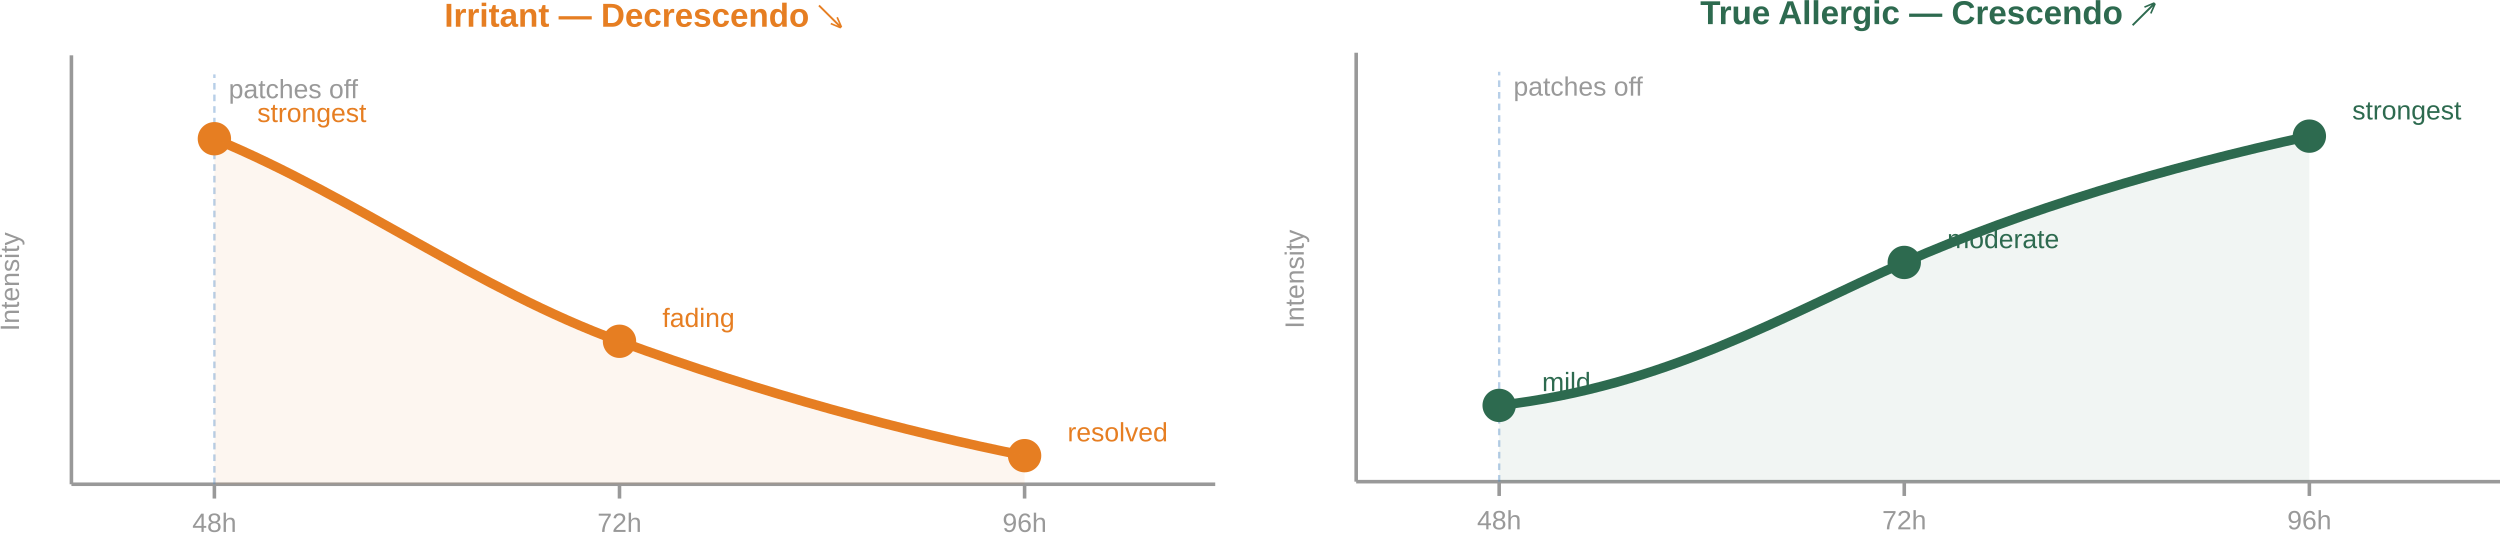
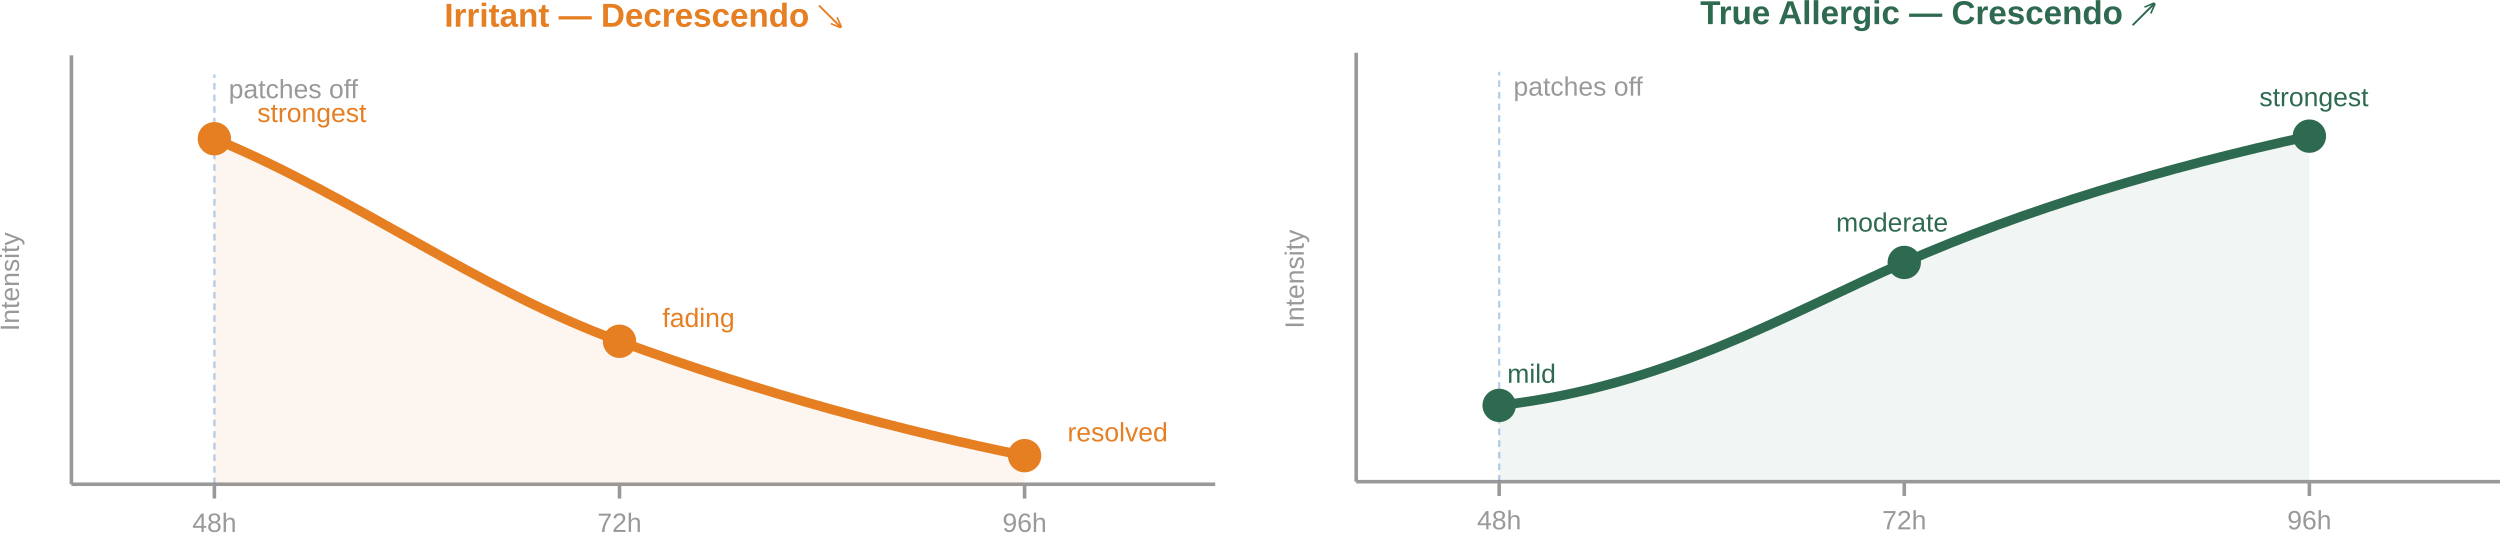
<svg xmlns="http://www.w3.org/2000/svg" version="1.1" viewBox="0 0 1507.693 320.979" id="svg1" width="1507.693" height="320.979">
  <defs id="defs1">
    <style id="style1">
      .text-grade { font-family: Arial-BoldMT, Arial; font-weight: 700; font-size: 36px; fill: #212529; }
      .text-grade-label { font-family: Arial-BoldMT, Arial; font-weight: 700; font-size: 22px; fill: #212529; }
      .text-desc { font-family: ArialMT, Arial; font-size: 20px; fill: #212529; }
      .text-desc-em { font-family: Arial-BoldMT, Arial; font-weight: 700; font-size: 20px; fill: #212529; }
      .text-small { font-family: ArialMT, Arial; font-size: 20px; fill: #666; }
      .text-time { font-family: Arial-BoldMT, Arial; font-weight: 700; font-size: 22px; fill: #4c86c5; }
      .text-axis { font-family: ArialMT, Arial; font-size: 16px; fill: #999; }
      .text-curve-label { font-family: Arial-BoldMT, Arial; font-weight: 700; font-size: 20px; }
      .text-curve-sub { font-family: ArialMT, Arial; font-size: 16px; }
      .skin { fill: #d0c4b5; }
      .skin-outline { fill: none; stroke: #a89888; stroke-width: 2; }
      .erythema-faint { fill: #e8c4b8; }
      .erythema-mod { fill: #fab1a0; }
      .erythema-strong { fill: #f08070; }
      .erythema-intense { fill: #e74c3c; }
      .papule { fill: #c0392b; opacity: 0.5; }
      .vesicle { fill: #ffeaa7; stroke: #c0392b; stroke-width: 1.5; }
      .bulla { fill: #ffeaa7; stroke: #c0392b; stroke-width: 2; }
      .infiltration { fill: none; stroke: #c0392b; stroke-width: 2; stroke-dasharray: 4 3; opacity: 0.6; }
      .divider { fill: none; stroke: #d0d0d0; stroke-width: 1; }
    </style>
    <linearGradient id="severity-grad" x1="0" y1="0" x2="1" y2="0">
      <stop offset="0%" stop-color="#2d6a4f" id="stop1" />
      <stop offset="50%" stop-color="#e67e22" id="stop2" />
      <stop offset="100%" stop-color="#c0392b" id="stop3" />
    </linearGradient>
  </defs>
+   <path d="m 904.112,244.496 c 100.597,-11.497 172.452,-54.61 244.306,-86.226 71.855,-31.616 158.081,-57.484 244.307,-76.166 V 290.483 H 904.112 Z" fill="#2d6a4f" opacity="0.07" id="path70" style="stroke-width:1.437" />
  <text class="text-curve-label" x="1162.79" y="14.561" text-anchor="middle" fill="#2d6a4f" id="text59" style="stroke-width:1.437">True Allergic — Crescendo ↗</text>
  <line x1="817.886" y1="290.483" x2="1507.693" y2="290.483" stroke="#999999" stroke-width="2.156" id="line59" />
  <line x1="817.886" y1="290.483" x2="817.886" y2="31.806" stroke="#999999" stroke-width="2.156" id="line60" />
  <text class="text-axis" x="-168.33" y="786.27" text-anchor="middle" transform="rotate(-90)" id="text60" style="stroke-width:1.437">Intensity</text>
  <line x1="904.112" y1="290.483" x2="904.112" y2="299.106" stroke="#999999" stroke-width="2.156" id="line61" />
  <line x1="1148.419" y1="290.483" x2="1148.419" y2="299.106" stroke="#999999" stroke-width="2.156" id="line62" />
  <line x1="1392.725" y1="290.483" x2="1392.725" y2="299.106" stroke="#999999" stroke-width="2.156" id="line63" />
  <text class="text-axis" x="904.112" y="319.225" text-anchor="middle" id="text63" style="stroke-width:1.437">48h</text>
  <text class="text-axis" x="1148.419" y="319.225" text-anchor="middle" id="text64" style="stroke-width:1.437">72h</text>
  <text class="text-axis" x="1392.725" y="319.225" text-anchor="middle" id="text65" style="stroke-width:1.437">96h</text>
  <line x1="904.112" y1="290.483" x2="904.112" y2="43.303" stroke="#4c86c5" stroke-width="1.437" stroke-dasharray="4, 3" opacity="0.4" id="line65" />
  <text class="text-axis" x="912.735" y="57.674" fill="#4c86c5" id="text66" style="stroke-width:1.437">patches off</text>
  <path d="m 904.112,244.496 c 100.597,-11.497 172.452,-54.61 244.306,-86.226 71.855,-31.616 158.081,-57.484 244.307,-76.166" fill="none" stroke="#2d6a4f" stroke-width="5.748" stroke-linecap="round" id="path66" />
  <circle cx="904.112" cy="244.496" r="10.06" fill="#2d6a4f" id="circle66" style="stroke-width:1.437" />
  <circle cx="1148.419" cy="158.27" r="10.06" fill="#2d6a4f" id="circle67" style="stroke-width:1.437" />
  <circle cx="1392.725" cy="82.104" r="10.06" fill="#2d6a4f" id="circle68" style="stroke-width:1.437" />
-   <text class="text-curve-sub" x="929.98" y="235.874" fill="#2d6a4f" id="text68" style="stroke-width:1.437">mild</text>
-   <text class="text-curve-sub" x="1174.286" y="149.648" fill="#2d6a4f" id="text69" style="stroke-width:1.437">moderate</text>
-   <text class="text-curve-sub" x="1418.593" y="72.044" fill="#2d6a4f" id="text70" style="stroke-width:1.437">strongest</text>
-   <path d="m 904.112,244.496 c 100.597,-11.497 172.452,-54.61 244.306,-86.226 71.855,-31.616 158.081,-57.484 244.307,-76.166 V 290.483 H 904.112 Z" fill="#2d6a4f" opacity="0.07" id="path70" style="stroke-width:1.437" />
+   <text class="text-curve-sub" x="908.98" y="230.874" fill="#2d6a4f" id="text68" style="stroke-width:1.437">mild</text>
+   <text class="text-curve-sub" x="1107.286" y="139.648" fill="#2d6a4f" id="text69" style="stroke-width:1.437">moderate</text>
+   <text class="text-curve-sub" x="1362.593" y="64.044" fill="#2d6a4f" id="text70" style="stroke-width:1.437">strongest</text>
  <text class="text-curve-label" x="387.973" y="16.119" text-anchor="middle" fill="#e67e22" id="text71" style="stroke-width:1.437">Irritant — Decrescendo ↘</text>
  <line x1="43.069" y1="292.042" x2="732.876" y2="292.042" stroke="#999999" stroke-width="2.156" id="line71" />
  <line x1="43.069" y1="292.042" x2="43.069" y2="33.364" stroke="#999999" stroke-width="2.156" id="line72" />
  <text class="text-axis" x="-169.888" y="11.453" text-anchor="middle" transform="rotate(-90)" id="text72" style="stroke-width:1.437">Intensity</text>
  <line x1="129.295" y1="292.042" x2="129.295" y2="300.664" stroke="#999999" stroke-width="2.156" id="line73" />
  <line x1="373.602" y1="292.042" x2="373.602" y2="300.664" stroke="#999999" stroke-width="2.156" id="line74" />
  <line x1="617.908" y1="292.042" x2="617.908" y2="300.664" stroke="#999999" stroke-width="2.156" id="line75" />
  <text class="text-axis" x="129.295" y="320.784" text-anchor="middle" id="text75" style="stroke-width:1.437">48h</text>
  <text class="text-axis" x="373.602" y="320.784" text-anchor="middle" id="text76" style="stroke-width:1.437">72h</text>
  <text class="text-axis" x="617.908" y="320.784" text-anchor="middle" id="text77" style="stroke-width:1.437">96h</text>
  <line x1="129.295" y1="292.042" x2="129.295" y2="44.861" stroke="#4c86c5" stroke-width="1.437" stroke-dasharray="4, 3" opacity="0.4" id="line77" />
  <text class="text-axis" x="137.918" y="59.232" fill="#4c86c5" id="text78" style="stroke-width:1.437">patches off</text>
  <path d="m 129.295,83.663 c 86.226,35.927 158.081,90.537 244.307,122.153 86.226,31.616 172.452,54.61 244.306,68.981" fill="none" stroke="#e67e22" stroke-width="5.748" stroke-linecap="round" id="path78" />
  <circle cx="129.295" cy="83.662" r="10.06" fill="#e67e22" id="circle78" style="stroke-width:1.437" />
  <circle cx="373.602" cy="205.816" r="10.06" fill="#e67e22" id="circle79" style="stroke-width:1.437" />
  <circle cx="617.908" cy="274.796" r="10.06" fill="#e67e22" id="circle80" style="stroke-width:1.437" />
  <text class="text-curve-sub" x="155.163" y="73.603" fill="#e67e22" id="text80" style="stroke-width:1.437">strongest</text>
  <text class="text-curve-sub" x="399.469" y="197.193" fill="#e67e22" id="text81" style="stroke-width:1.437">fading</text>
  <text class="text-curve-sub" x="643.776" y="266.174" fill="#e67e22" id="text82" style="stroke-width:1.437">resolved</text>
  <path d="m 129.295,83.663 c 86.226,35.927 158.081,90.537 244.307,122.153 86.226,31.616 172.452,54.61 244.306,68.981 v 17.245 H 129.295 Z" fill="#e67e22" opacity="0.07" id="path82" style="stroke-width:1.437" />
</svg>
